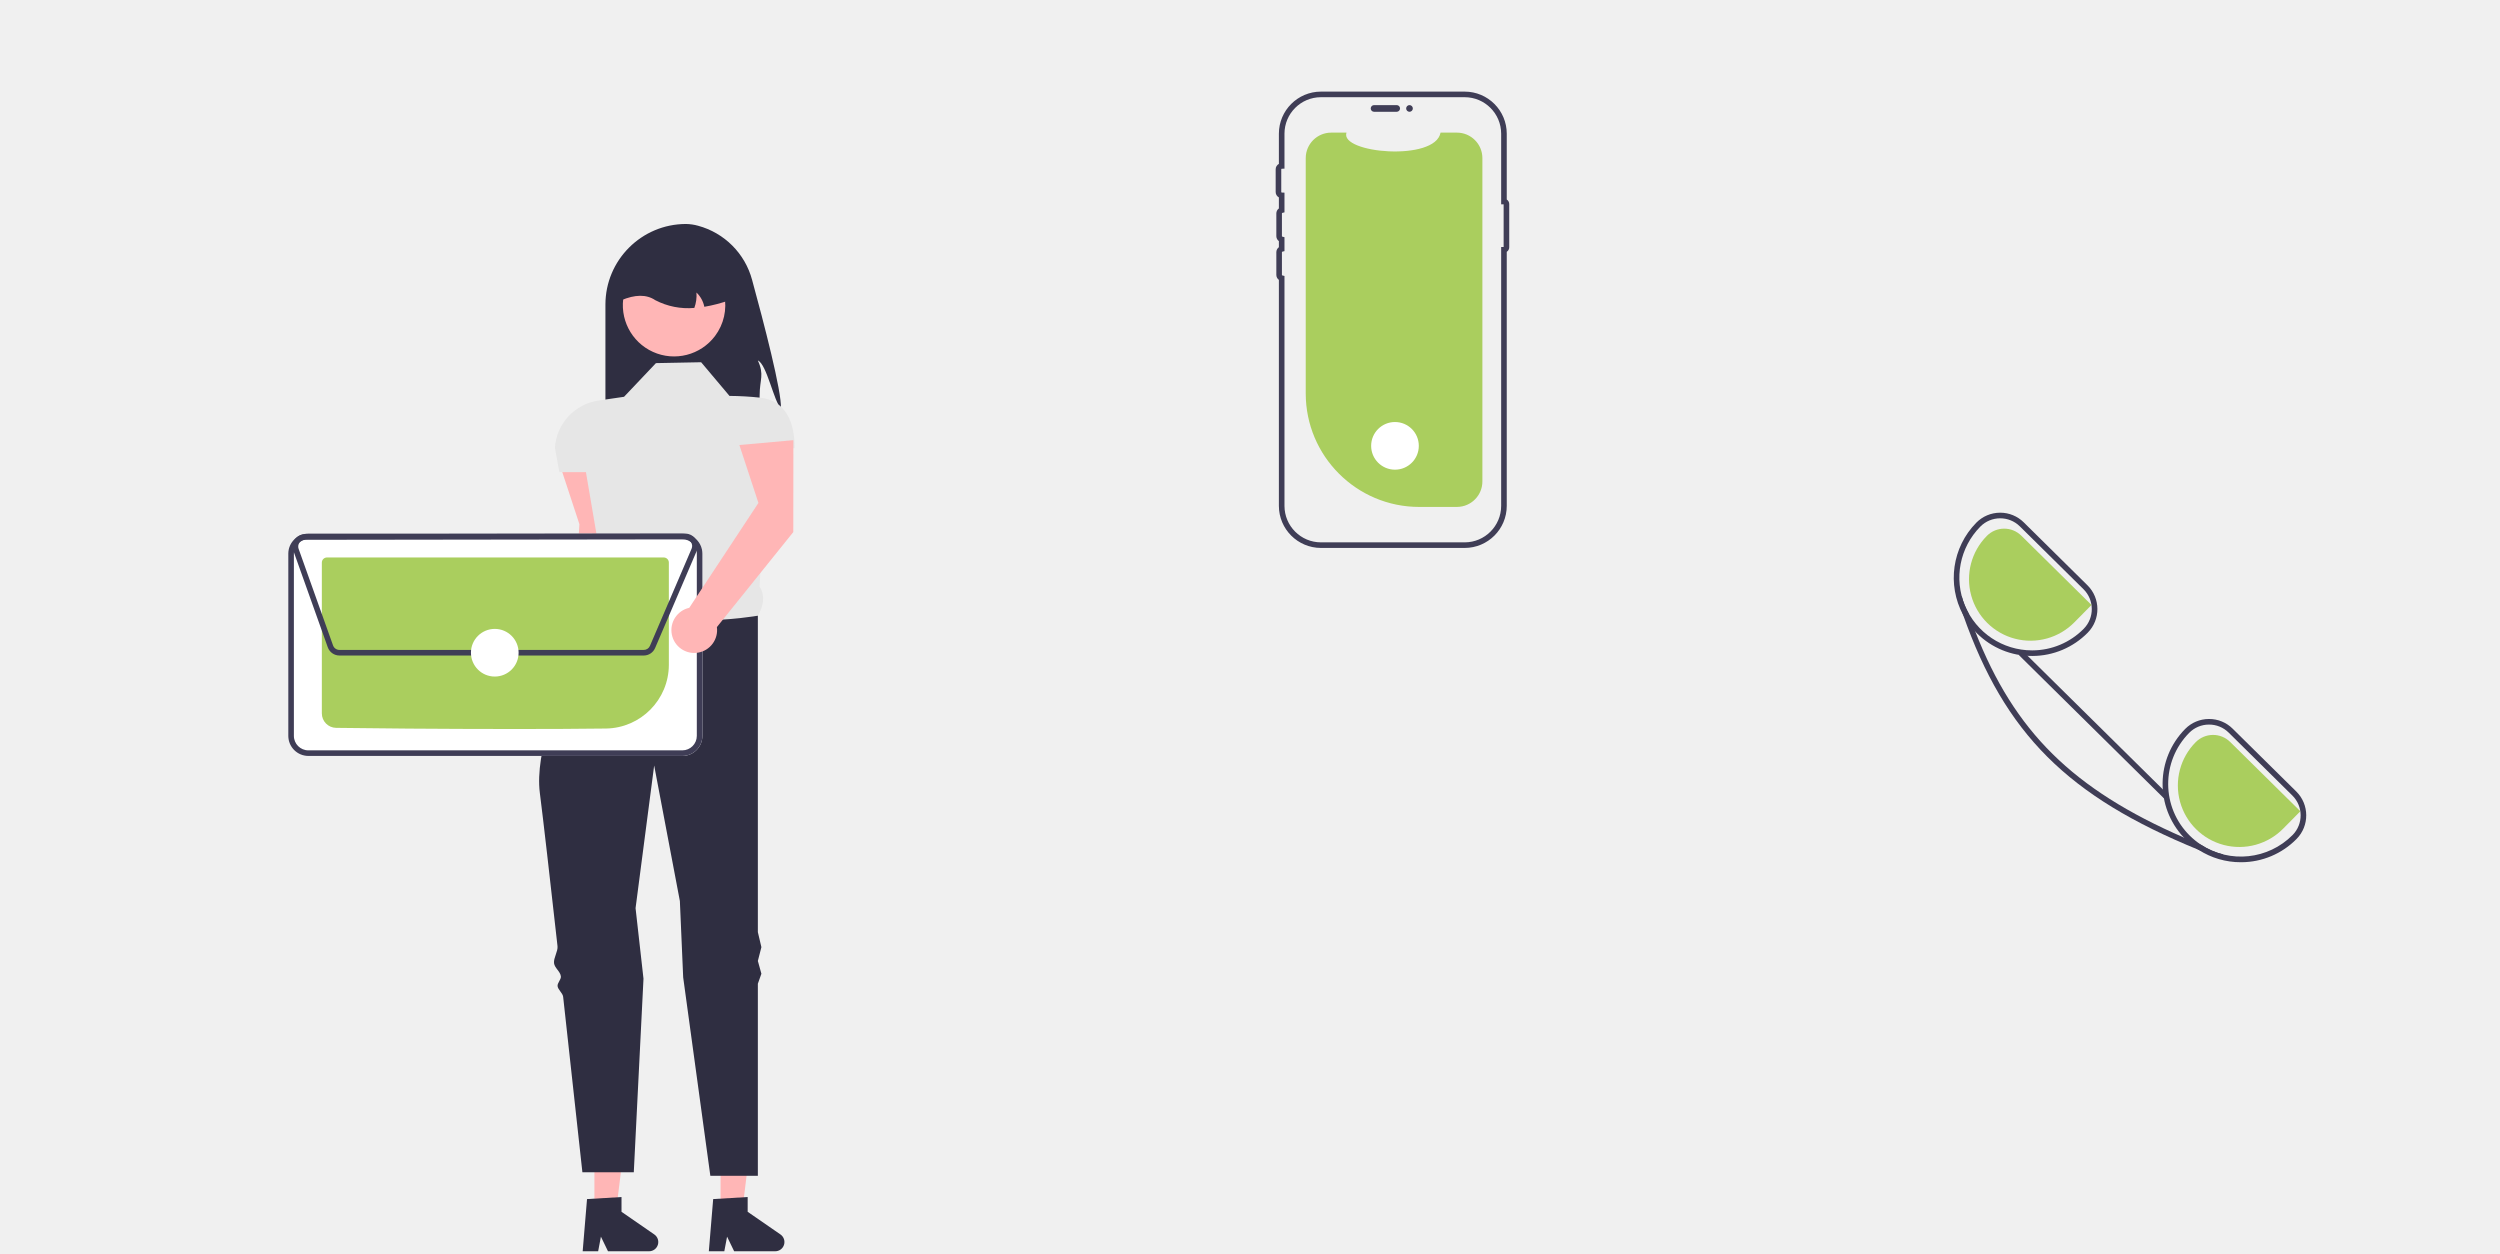
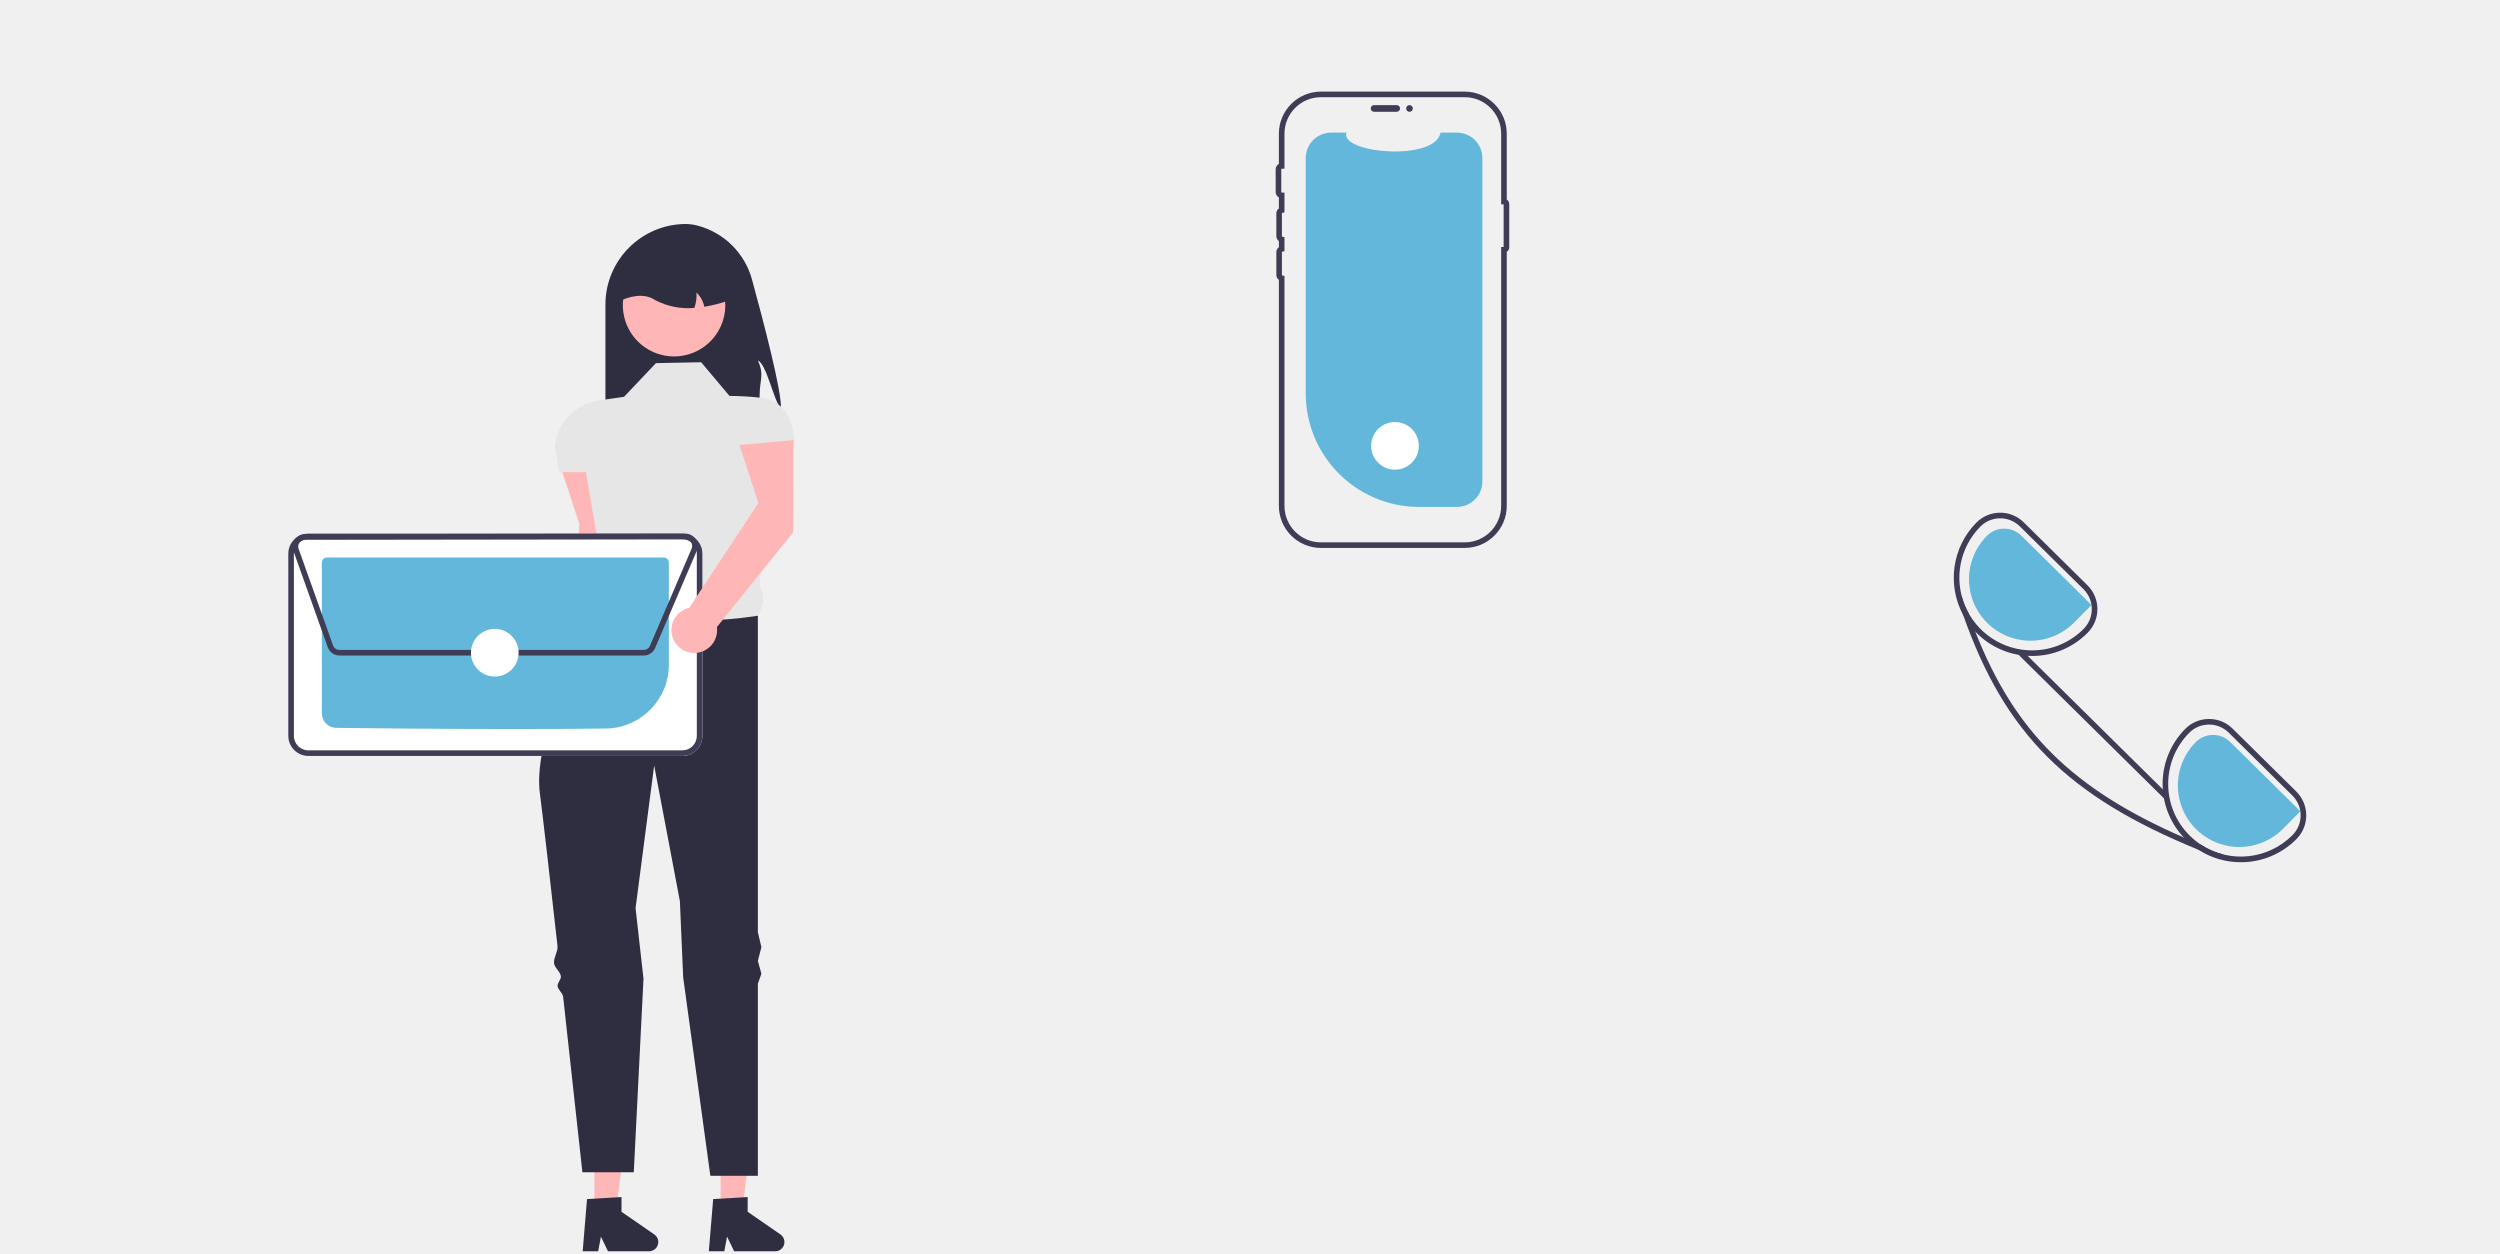
<svg xmlns="http://www.w3.org/2000/svg" data-name="Layer 1" width="894.249" height="448.282" viewBox="0 0 894.249 448.282">
  <path d="M447.37,674.141q-40.475,0-80.829-1.449c-38.44-1.381-78.19-2.808-115.136-23.299-25.845-14.333-48.735-37.329-66.194-66.504a223.77,223.77,0,0,1-25.369-63.604,261.476,261.476,0,0,1,.953-123.779,219.834,219.834,0,0,1,14.741-40.4c26.943-55.793,76.085-93.246,134.826-102.754a6.807,6.807,0,0,1,1.463-.031c.264.014.528.029.796.018l.346-.11a16.882,16.882,0,0,1,2.721-.698c90.594-13.487,186.365,13.802,276.952,78.914,70.042,50.351,162.868,77.464,283.781,82.889l1.717.09c33.66,1.934,66.218,15.811,94.16,40.133,27.579,24.006,48.287,56.034,59.884,92.624,1.426,4.461,2.733,9.104,3.884,13.801a26.039,26.039,0,0,1-6.941,24.69v.009l-.301.31c-.725.721-1.488,1.412-2.267,2.056l-.917.756c-7.727,6.365-13.83,11.394-21.135,15.299a64.983,64.983,0,0,1-15.419,5.821c-29.465,7.184-59.388,13.844-88.936,19.797-57.385,11.57-116.281,21.115-175.054,28.368A2269.141,2269.141,0,0,1,447.37,674.141Zm-136.232-419.845a3.507,3.507,0,0,0-.539.037c-58.192,9.419-106.869,46.504-133.544,101.745a217.624,217.624,0,0,0-14.595,40,259.188,259.188,0,0,0-.941,122.681,221.622,221.622,0,0,0,25.123,62.996c17.288,28.889,39.944,51.654,65.518,65.836,36.614,20.308,76.176,21.729,114.436,23.102a2266.314,2266.314,0,0,0,358.315-15.595c58.735-7.249,117.593-16.787,174.94-28.351,29.528-5.948,59.43-12.604,88.875-19.783a63.358,63.358,0,0,0,15.047-5.679c7.157-3.826,13.202-8.807,20.855-15.111l.917-.755c.67-.554,1.329-1.146,1.958-1.761l.181-.189c6.289-6.339,8.735-14.702,6.71-22.944v-.001c-1.139-4.646-2.432-9.24-3.844-13.655-23.69-74.746-84.974-127.569-152.496-131.447l-1.707-.09c-55.232-2.479-103.564-9.344-147.752-20.99-52.75-13.902-98.801-34.83-136.876-62.201-90.242-64.862-185.613-92.049-275.811-78.626a15.473,15.473,0,0,0-2.479.643l-.623.174a9.374,9.374,0,0,1-1.062-.013C311.537,254.307,311.335,254.296,311.138,254.296Z" transform="translate(-152.8755 -225.8589)" fill="#f0f0f0" />
  <path d="M432.202,371.915c-2.498-2.397-5.053-15.762-8.242-17.118,2.384,5.269.653,6.663.64,12.446a39.123,39.123,0,0,1-1.141,9.745H369.435V334.825a28.847,28.847,0,0,1,28.848-28.848,17.214,17.214,0,0,1,4.276.626A27.428,27.428,0,0,1,421.909,326.007C426.028,341.061,432.578,366.119,432.202,371.915Z" transform="translate(-152.8755 -225.8589)" fill="#2f2e41" />
  <path d="M372.605,423.782l.027-32.863L353.314,392.645l6.818,20.726-3.191,52.096a8.173,8.173,0,1,0,9.89,6.889Z" transform="translate(-152.8755 -225.8589)" fill="#ffb6b6" />
  <polygon points="257.746 432.76 265.55 432.759 269.263 402.657 257.744 402.657 257.746 432.76" fill="#ffb6b6" />
  <path d="M407.978,654.769l12.337-.736v5.286l11.729,8.101a3.302,3.302,0,0,1-1.876,6.019H415.481L412.949,668.209l-.988,5.228h-5.538Z" transform="translate(-152.8755 -225.8589)" fill="#2f2e41" />
  <polygon points="212.62 432.76 220.425 432.759 224.137 402.657 212.619 402.657 212.62 432.76" fill="#ffb6b6" />
  <path d="M362.853,654.769l12.337-.736v5.286l11.729,8.101a3.302,3.302,0,0,1-1.876,6.019H370.355l-2.532-5.228-.988,5.228H361.297Z" transform="translate(-152.8755 -225.8589)" fill="#2f2e41" />
  <path d="M403.672,355.43l-16.167.317-11.412,12.046-9.149,1.342a18.266,18.266,0,0,0-15.577,16.897v0l1.585,8.706h9.51l5.502,32.303c-2.139,5.451-2.285,9.754,2.107,11.444l13.631,25.678L423.96,446.094c2.042-3.51,2.696-7.036.609-10.464l2.878-49.45h9.677v0c0-9.249-3.128-17.046-12.32-18.075a108.654,108.654,0,0,0-10.989-.629Z" transform="translate(-152.8755 -225.8589)" fill="#e6e6e6" />
  <path d="M423.96,446.094s-39.309,6.974-53.891-7.608c0,0-1.48,2.513-3.711,6.682-.642,1.199-1.881,2.011-2.629,3.463-.68,1.32-2.429,2.942-3.17,4.439-.596,1.204.36,2.777-.26,4.078-7.468,15.664-16.193,37.759-14.322,52.348,1.206,9.409,3.698,31.302,6.322,54.816.205,1.837-1.455,4.197-1.249,6.049.194,1.746,2.255,2.984,2.45,4.734.129,1.162-1.31,2.348-1.181,3.508.141,1.273,1.85,2.522,1.991,3.79,3.594,32.468,6.886,62.781,6.886,62.781h18.386l3.469-69.232-2.835-25.236,6.657-51.038,9.193,48.502,1.183,27.297,9.715,70.975H423.96v-68.708l1.268-3.569-1.268-4.578,1.268-4.932-1.268-5.372Z" transform="translate(-152.8755 -225.8589)" fill="#2f2e41" />
  <path d="M408.634,346.055a18.326,18.326,0,1,1,3.175-15.314c.053.22.097.438.14.665A18.301,18.301,0,0,1,408.634,346.055Z" transform="translate(-152.8755 -225.8589)" fill="#ffb6b6" />
  <path d="M404.813,335.598a9.633,9.633,0,0,0-2.815-5.104,13.142,13.142,0,0,1-.761,5.51,25.395,25.395,0,0,1-13.955-2.764c-3.233-2.194-7.348-2.004-12.141,0a17.75,17.75,0,0,1,17.752-17.752h3.17a17.756,17.756,0,0,1,17.752,17.752A52.852,52.852,0,0,1,404.813,335.598Z" transform="translate(-152.8755 -225.8589)" fill="#2f2e41" />
  <circle cx="113.249" cy="285" r="51" fill="#f0f0f0" />
  <circle cx="438.249" cy="51" r="51" fill="#f0f0f0" />
  <circle cx="843.249" cy="293" r="51" fill="#f0f0f0" />
-   <path d="M683.125,282.421V398.067A9.119,9.119,0,0,1,674.101,407.186a.802.802,0,0,1-.1.004H660.541a40.606,40.606,0,0,1-40.606-40.606v-84.163a9.123,9.123,0,0,1,9.123-9.123l5.454,0c-2.527,7.371,31.765,10.474,33.648,0l5.841,0A9.123,9.123,0,0,1,683.125,282.421Z" transform="translate(-152.8755 -225.8589)" fill="#aace5e" />
+   <path d="M683.125,282.421V398.067A9.119,9.119,0,0,1,674.101,407.186a.802.802,0,0,1-.1.004H660.541a40.606,40.606,0,0,1-40.606-40.606v-84.163a9.123,9.123,0,0,1,9.123-9.123l5.454,0c-2.527,7.371,31.765,10.474,33.648,0l5.841,0A9.123,9.123,0,0,1,683.125,282.421Z" transform="translate(-152.8755 -225.8589)" fill="#63b7db" />
  <path d="M643.182,264.65a1.197,1.197,0,0,1,1.196-1.196h8.13a1.196,1.196,0,0,1,0,2.391h-8.13A1.197,1.197,0,0,1,643.182,264.65Z" transform="translate(-152.8755 -225.8589)" fill="#3f3d56" />
  <path d="M676.794,421.859h-51.416a15.063,15.063,0,0,1-15.046-15.046V325.972a2.187,2.187,0,0,1-.911-1.779v-8.13a2.186,2.186,0,0,1,.911-1.778v-2.182a2.186,2.186,0,0,1-.911-1.778v-8.131a2.186,2.186,0,0,1,.911-1.778v-3.944a2.184,2.184,0,0,1-1.15-1.93v-8.13a2.184,2.184,0,0,1,1.15-1.93V273.674A15.063,15.063,0,0,1,625.378,258.628h51.416a15.063,15.063,0,0,1,15.046,15.046V297.23a1.886,1.886,0,0,1,.886,1.598v15.503a1.887,1.887,0,0,1-.886,1.599V406.813A15.063,15.063,0,0,1,676.794,421.859ZM625.378,260.628a13.061,13.061,0,0,0-13.046,13.046v12.508l-.962.037a.195.195,0,0,0-.188.192V294.541a.196.196,0,0,0,.188.192l.962.037v7.049l-.761.188a.197.197,0,0,0-.15.187v8.131a.197.197,0,0,0,.15.187l.761.188v4.991l-.761.188a.197.197,0,0,0-.15.187v8.13a.197.197,0,0,0,.15.187l.761.188V406.813a13.061,13.061,0,0,0,13.046,13.046h51.416a13.061,13.061,0,0,0,13.046-13.046V314.217h.886V298.942h-.886V273.674a13.061,13.061,0,0,0-13.046-13.046Z" transform="translate(-152.8755 -225.8589)" fill="#3f3d56" />
  <circle cx="504.176" cy="38.791" r="1.196" fill="#3f3d56" />
  <path d="M396.956,496.262H263.168a7.188,7.188,0,0,1-7.17-7.169v-65.189a7.188,7.188,0,0,1,7.169-7.17H396.955a7.188,7.188,0,0,1,7.17,7.169v65.189A7.188,7.188,0,0,1,396.956,496.262Z" transform="translate(-152.8755 -225.8589)" fill="#fff" />
  <path d="M396.956,496.262H263.168a7.188,7.188,0,0,1-7.17-7.169v-65.189a7.188,7.188,0,0,1,7.169-7.17H396.955a7.188,7.188,0,0,1,7.17,7.169v65.189A7.188,7.188,0,0,1,396.956,496.262ZM263.168,418.734a5.185,5.185,0,0,0-5.17,5.171v65.187a5.185,5.185,0,0,0,5.171,5.17H396.954a5.185,5.185,0,0,0,5.171-5.171v-65.187a5.185,5.185,0,0,0-5.171-5.17Z" transform="translate(-152.8755 -225.8589)" fill="#3f3d56" />
-   <path d="M337.232,486.628c-26.386,0-53.899-.252-64.164-.416a5.176,5.176,0,0,1-5.07-5.155V427.095a1.83,1.83,0,0,1,1.823-1.828H390.297a1.829,1.829,0,0,1,1.827,1.823v36.612a22.842,22.842,0,0,1-22.457,22.752C360.1,486.579,348.771,486.628,337.232,486.628Z" transform="translate(-152.8755 -225.8589)" fill="#aace5e" />
+   <path d="M337.232,486.628c-26.386,0-53.899-.252-64.164-.416a5.176,5.176,0,0,1-5.07-5.155V427.095a1.83,1.83,0,0,1,1.823-1.828H390.297a1.829,1.829,0,0,1,1.827,1.823v36.612a22.842,22.842,0,0,1-22.457,22.752C360.1,486.579,348.771,486.628,337.232,486.628Z" transform="translate(-152.8755 -225.8589)" fill="#63b7db" />
  <path d="M383.146,460.339H274.287a4.438,4.438,0,0,1-4.164-2.936l-12.321-34.566a4.423,4.423,0,0,1,4.158-5.907l136.072-.189a4.423,4.423,0,0,1,4.359,5.198l.105.044-.391.912-.004.009-14.895,34.755A4.41,4.41,0,0,1,383.146,460.339Zm14.892-41.598-136.075.189a2.423,2.423,0,0,0-2.278,3.235l12.321,34.565a2.433,2.433,0,0,0,2.282,1.608H383.146a2.413,2.413,0,0,0,2.222-1.467l14.896-34.756.732.314-.732-.314a2.421,2.421,0,0,0-2.226-3.375Z" transform="translate(-152.8755 -225.8589)" fill="#3f3d56" />
  <circle cx="176.983" cy="233.48" r="8.524" fill="#fff" />
  <circle cx="498.983" cy="159.48" r="8.524" fill="#fff" />
  <path d="M974.255,508.979l-22.77-22.48a11.884,11.884,0,0,0-8.43-3.46h-.08a11.914,11.914,0,0,0-8.46,3.56,27.991,27.991,0,0,0-.49,38.84c.24.26.49.51.74.76a27.248,27.248,0,0,0,4.56,3.65,27.676,27.676,0,0,0,15.11,4.43h.17a27.826,27.826,0,0,0,19.75-8.32,12.023,12.023,0,0,0-.1-16.98Zm-1.32,15.57a26.092,26.092,0,0,1-32.76,3.48,26.786,26.786,0,0,1-4.01-3.25,26.002,26.002,0,0,1-.23-36.77,9.913,9.913,0,0,1,7.06-2.97h.06a9.911,9.911,0,0,1,7.02,2.88l22.77,22.49a10.007,10.007,0,0,1,.09,14.14Z" transform="translate(-152.8755 -225.8589)" fill="#3f3d56" />
  <path d="M899.545,435.199l-22.77-22.49a11.926,11.926,0,0,0-8.43-3.46h-.07a11.947,11.947,0,0,0-8.47,3.57,28.077,28.077,0,0,0-4.72,33l.01.01a27.562,27.562,0,0,0,4.33,5.93c.19.22.41.44.63.66a27.835,27.835,0,0,0,19.67,8.08h.18a27.854,27.854,0,0,0,19.75-8.33,11.999,11.999,0,0,0-.11-16.97Zm-1.32,15.57a25.855,25.855,0,0,1-18.33,7.73h-.17a26,26,0,0,1-18.49-44.27,10.008,10.008,0,0,1,14.14-.09l22.77,22.48A10.019,10.019,0,0,1,898.225,450.769Z" transform="translate(-152.8755 -225.8589)" fill="#3f3d56" />
-   <path d="M975.71,516.046l-25.103-24.794a8.727,8.727,0,0,0-12.327.076,22,22,0,1,0,31.305,30.919Z" transform="translate(-152.8755 -225.8589)" fill="#aace5e" />
-   <path d="M901.004,442.262l-25.103-24.794a8.727,8.727,0,0,0-12.327.076,22,22,0,1,0,31.305,30.919Z" transform="translate(-152.8755 -225.8589)" fill="#aace5e" />
+   <path d="M975.71,516.046l-25.103-24.794a8.727,8.727,0,0,0-12.327.076,22,22,0,1,0,31.305,30.919Z" transform="translate(-152.8755 -225.8589)" fill="#63b7db" />
+   <path d="M901.004,442.262l-25.103-24.794a8.727,8.727,0,0,0-12.327.076,22,22,0,1,0,31.305,30.919Z" transform="translate(-152.8755 -225.8589)" fill="#63b7db" />
  <path d="M948.125,531.489l-.6,1.58q-4.23-1.605-8.2-3.22c-46.88-19.13-69.26-41.52-84.23-84.02l-.01-.01q-1.065-3-2.07-6.14l1.58-.51a25.542,25.542,0,0,0,2.3,5.78q1.23,3.495,2.53,6.81c14.07,35.87,34.82,56.37,74.6,73.68q3,1.305,6.15,2.59A26.087,26.087,0,0,0,948.125,531.489Z" transform="translate(-152.8755 -225.8589)" fill="#3f3d56" />
  <rect x="900.623" y="448.539" width="2.001" height="73" transform="translate(-229.9252 559.8239) rotate(-45.35527)" fill="#3f3d56" />
  <path d="M436.64,416.173l.027-32.863-19.318,1.726,6.818,20.726-24.747,37.514a8.173,8.173,0,1,0,9.89,6.889Z" transform="translate(-152.8755 -225.8589)" fill="#ffb6b6" />
</svg>
